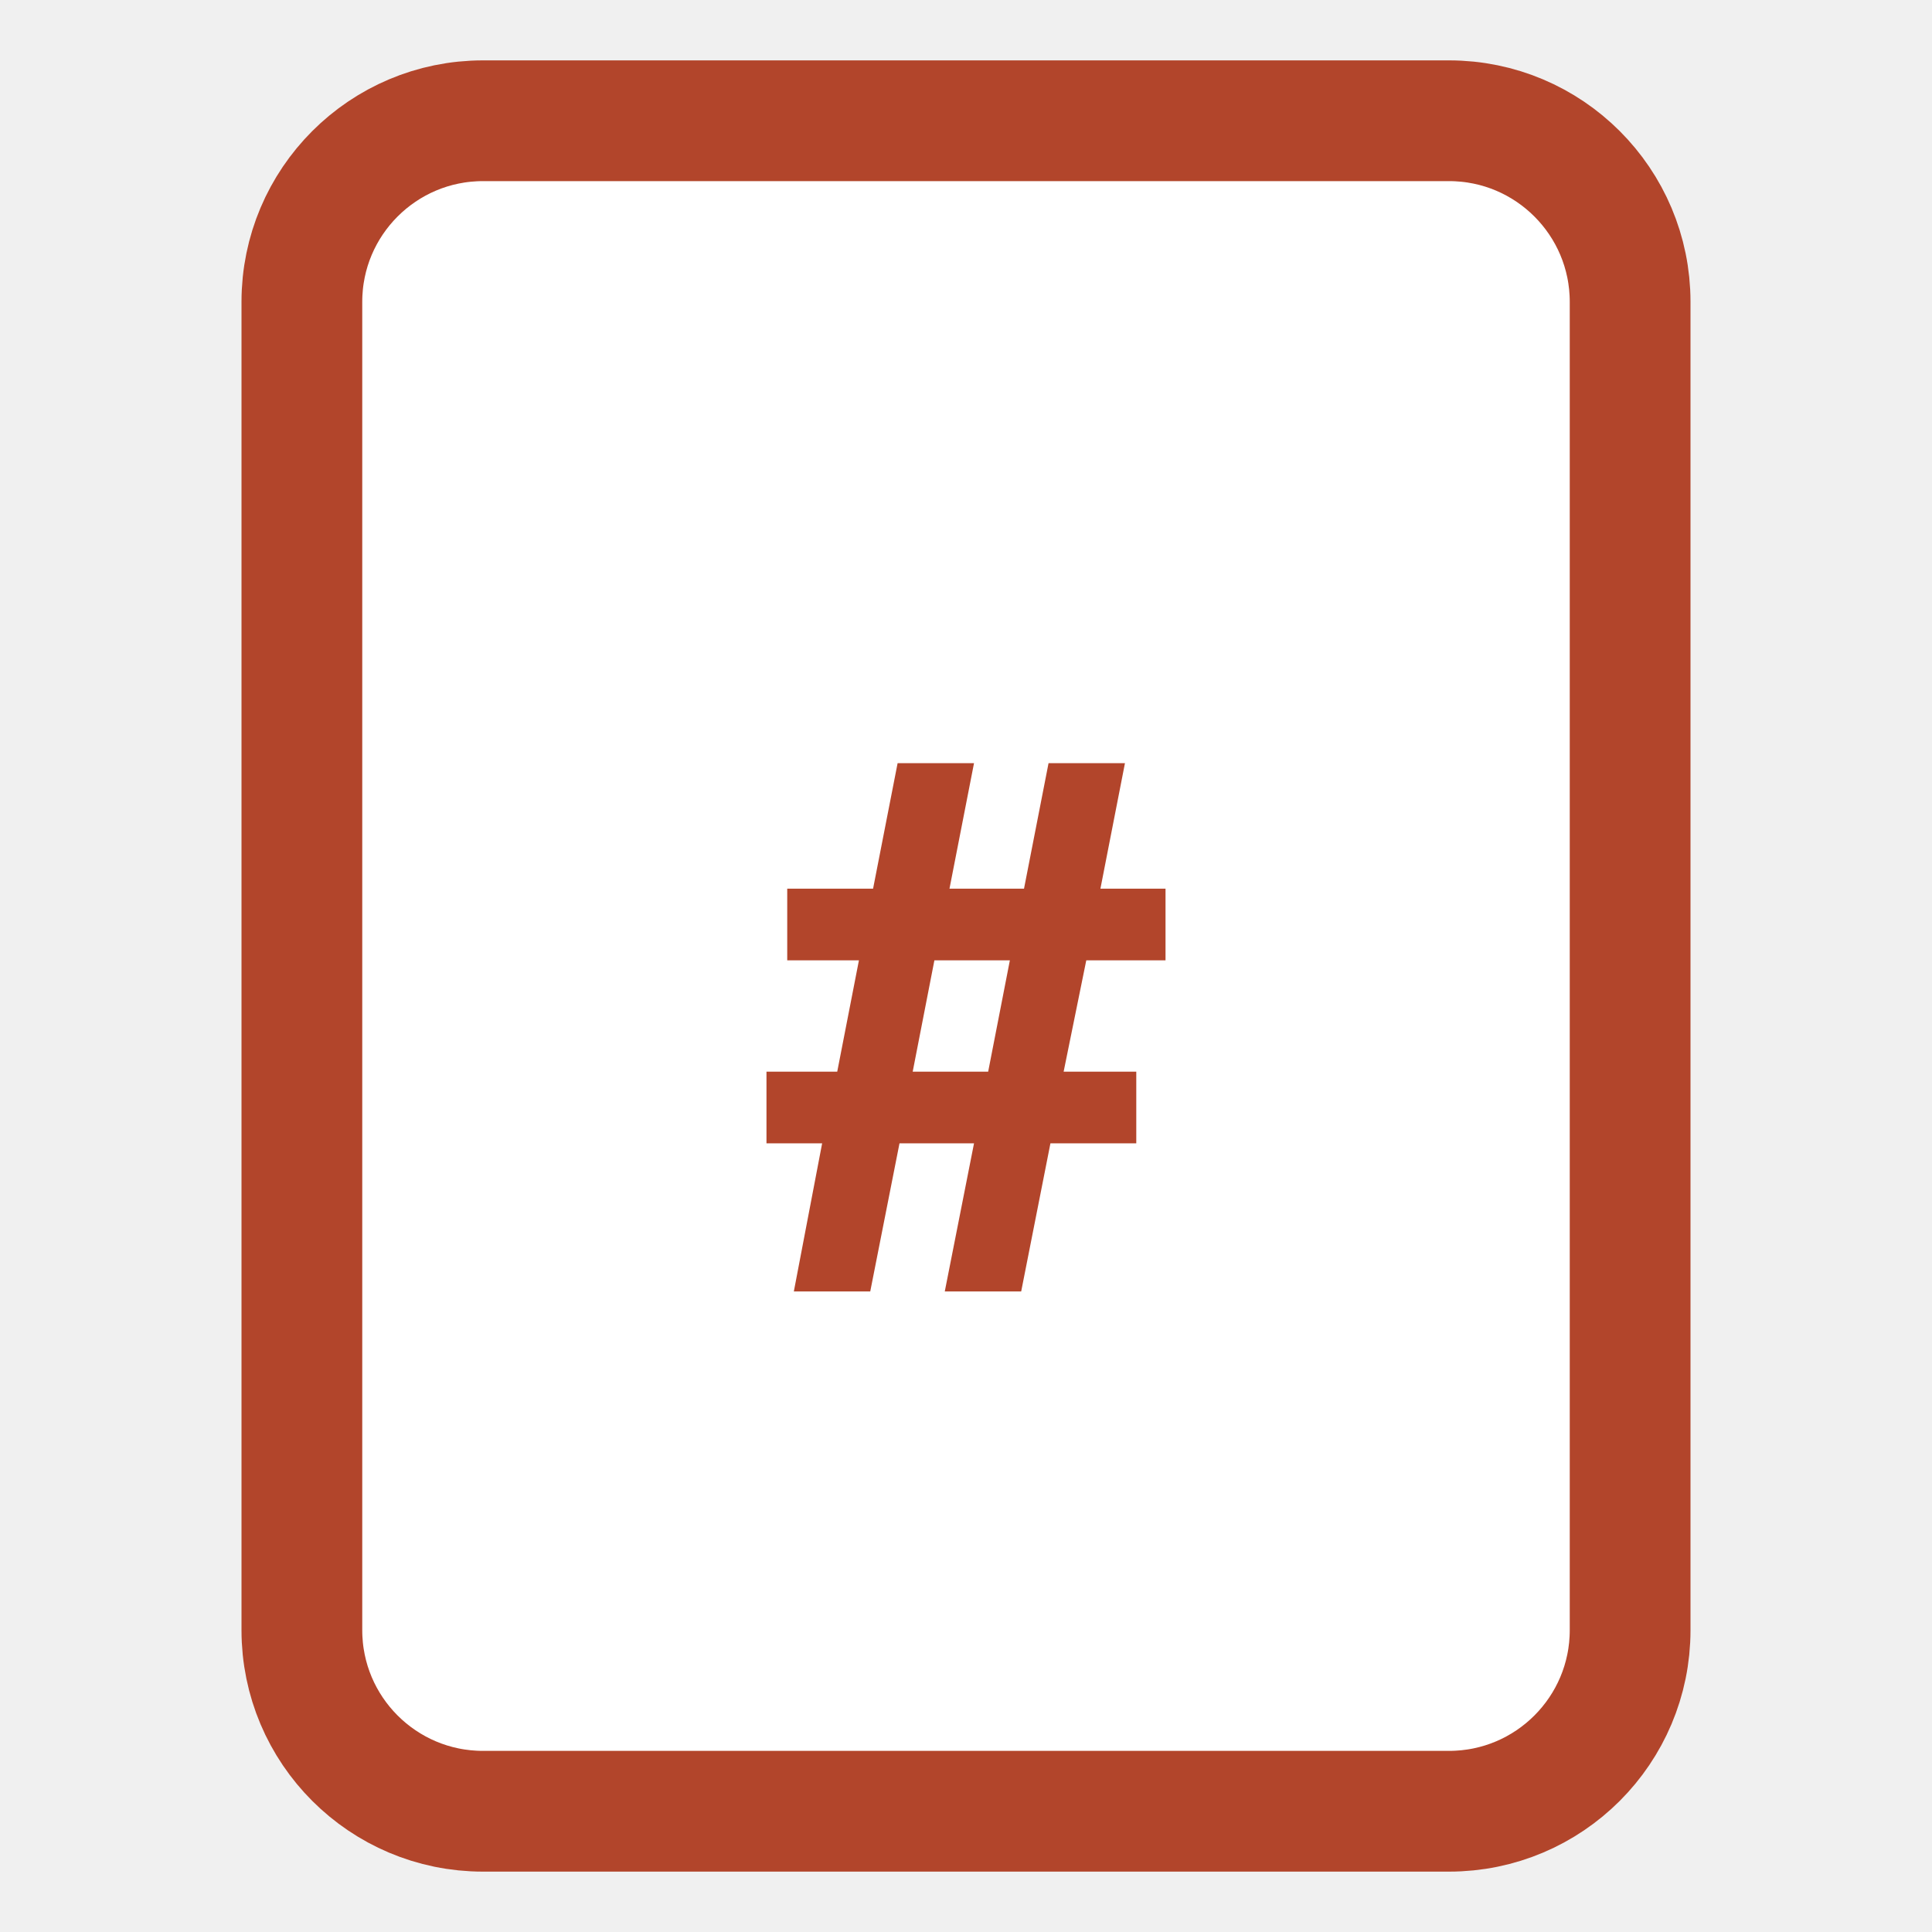
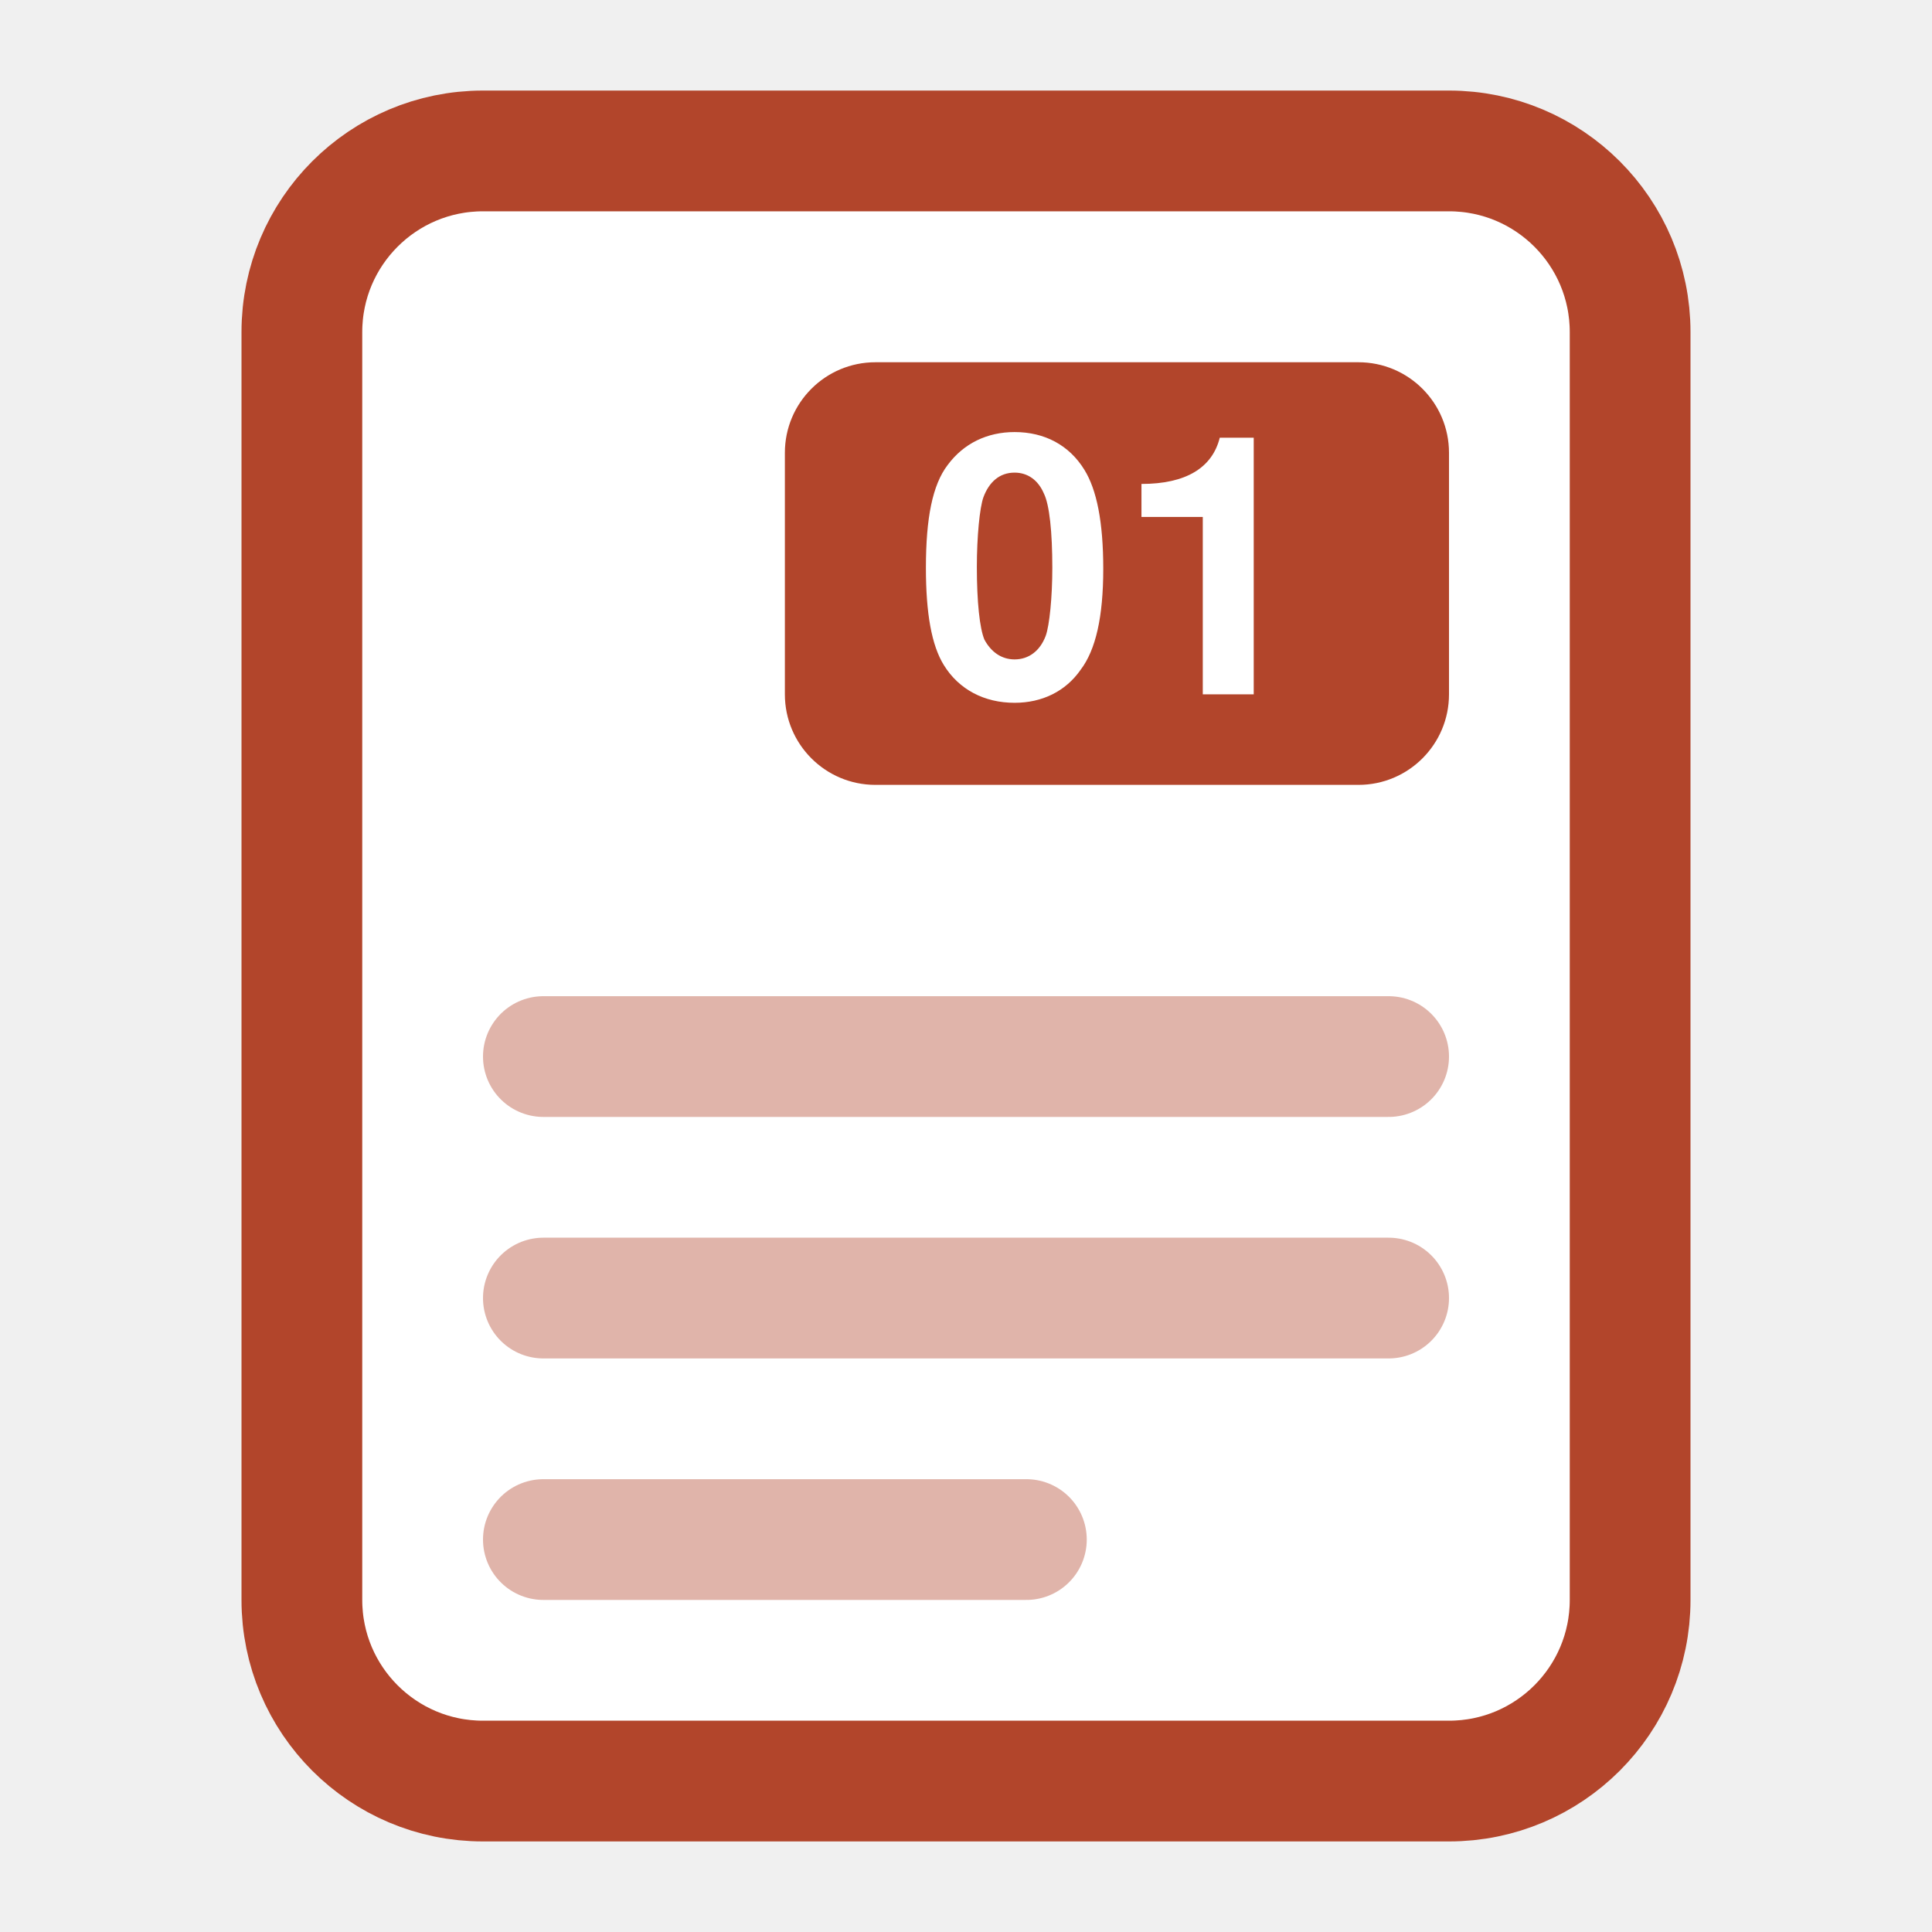
<svg xmlns="http://www.w3.org/2000/svg" viewBox="0 0 32 32">
-   <rect x="5" y="2" width="22" height="28" rx="3" fill="#fff" stroke="#b2452b" stroke-width="2" />
-   <text x="16" y="21" font-family="Helvetica,Arial,sans-serif" font-size="12" font-weight="700" text-anchor="middle" fill="#b2452b">#</text>
+   <rect x="5" y="2.5" width="22" height="27" rx="3" fill="#fff" stroke="#b2452b" stroke-width="2" />
+   <rect x="13" y="6" width="11" height="7" rx="1.5" fill="#b2452b" />
+   <text x="18.5" y="11.5" font-family="Helvetica,Arial,sans-serif" font-size="6" font-weight="700" text-anchor="middle" fill="#fff">01</text>
+   <path d="M9 17.5h14M9 21.5h14M9 25.5h8" stroke="#b2452b" stroke-opacity=".4" stroke-width="2" stroke-linecap="round" />
</svg>
